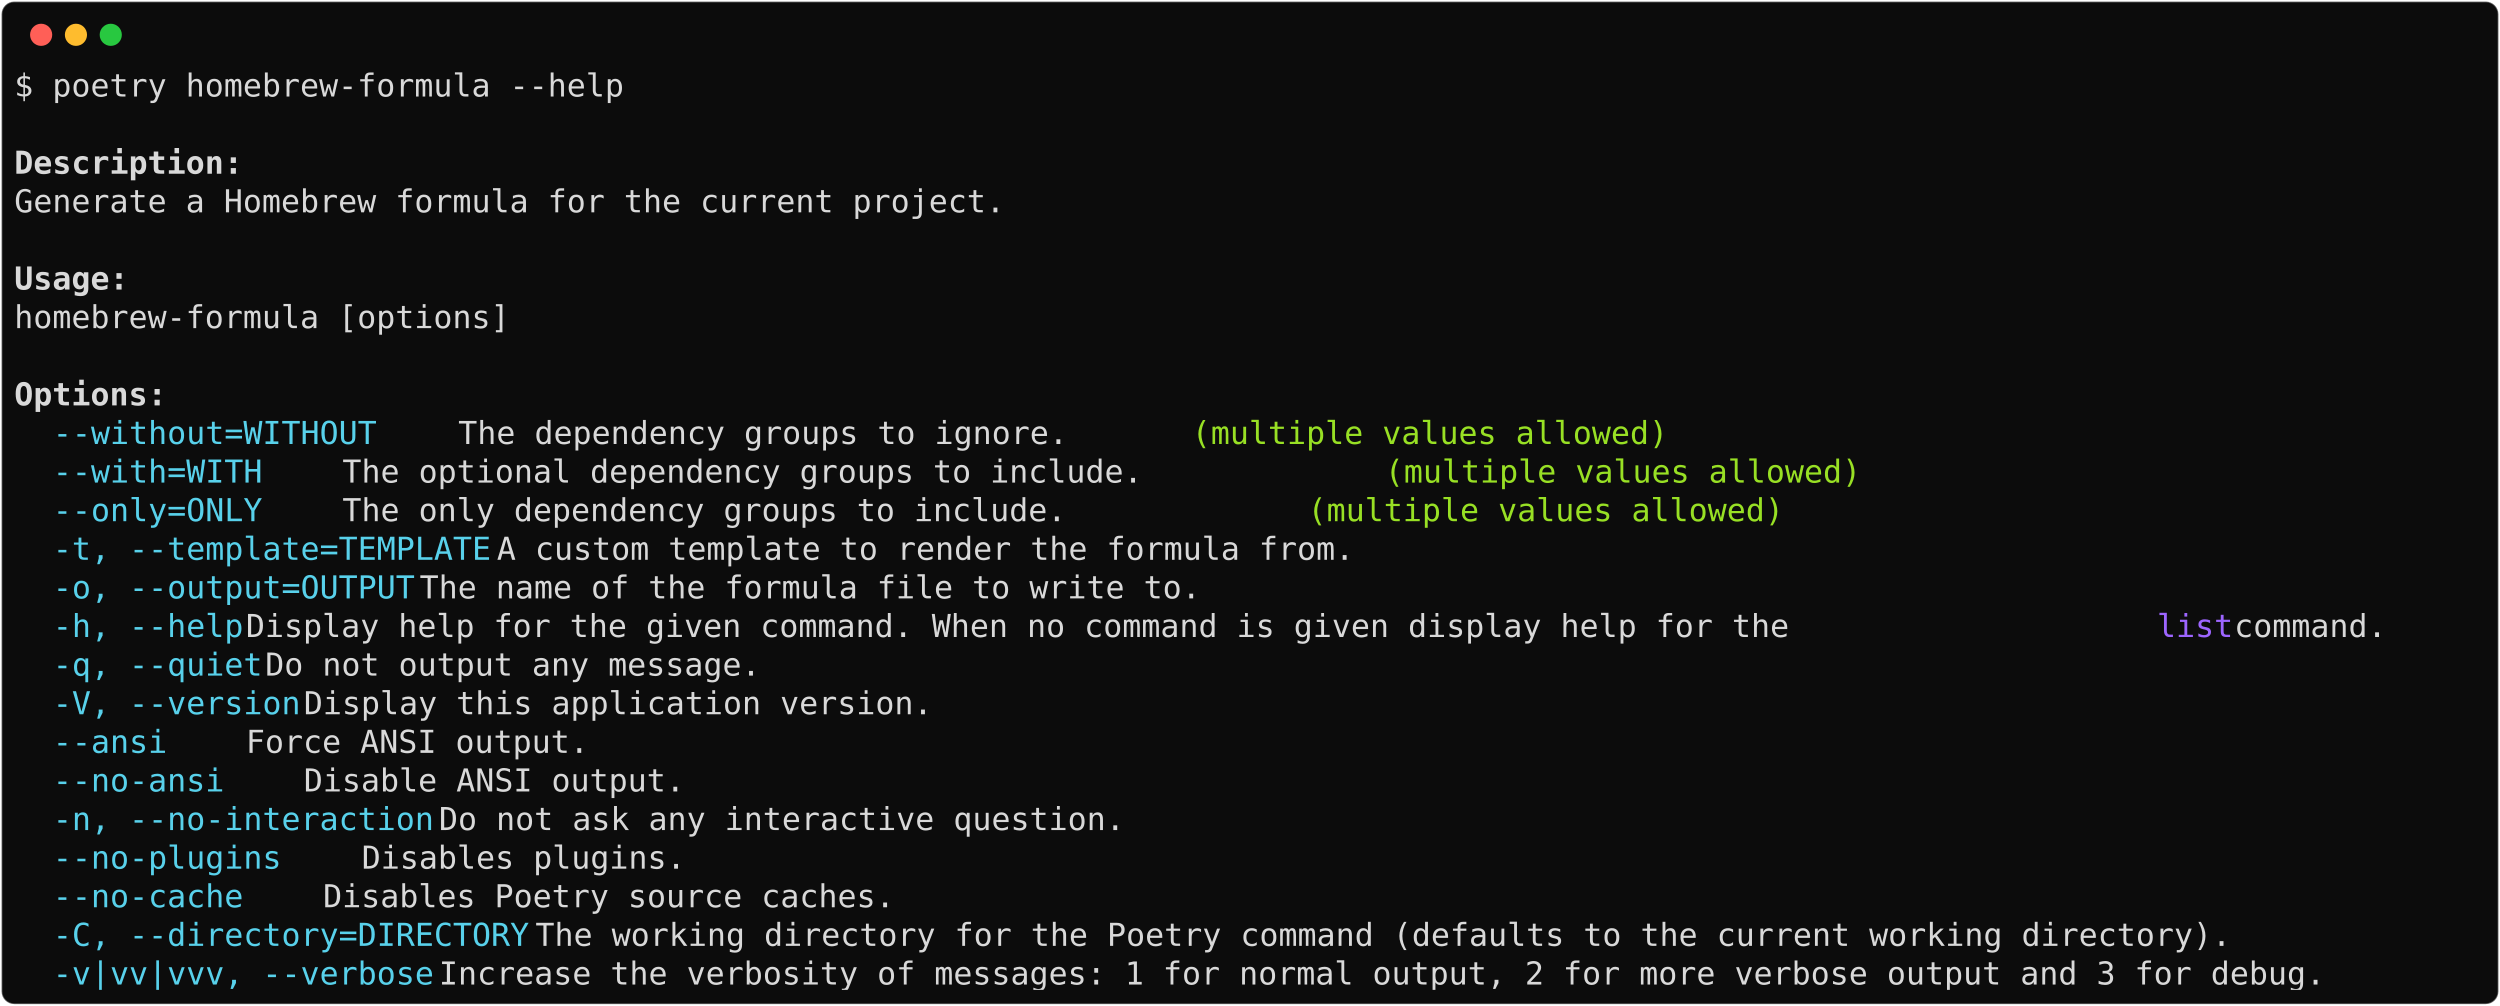
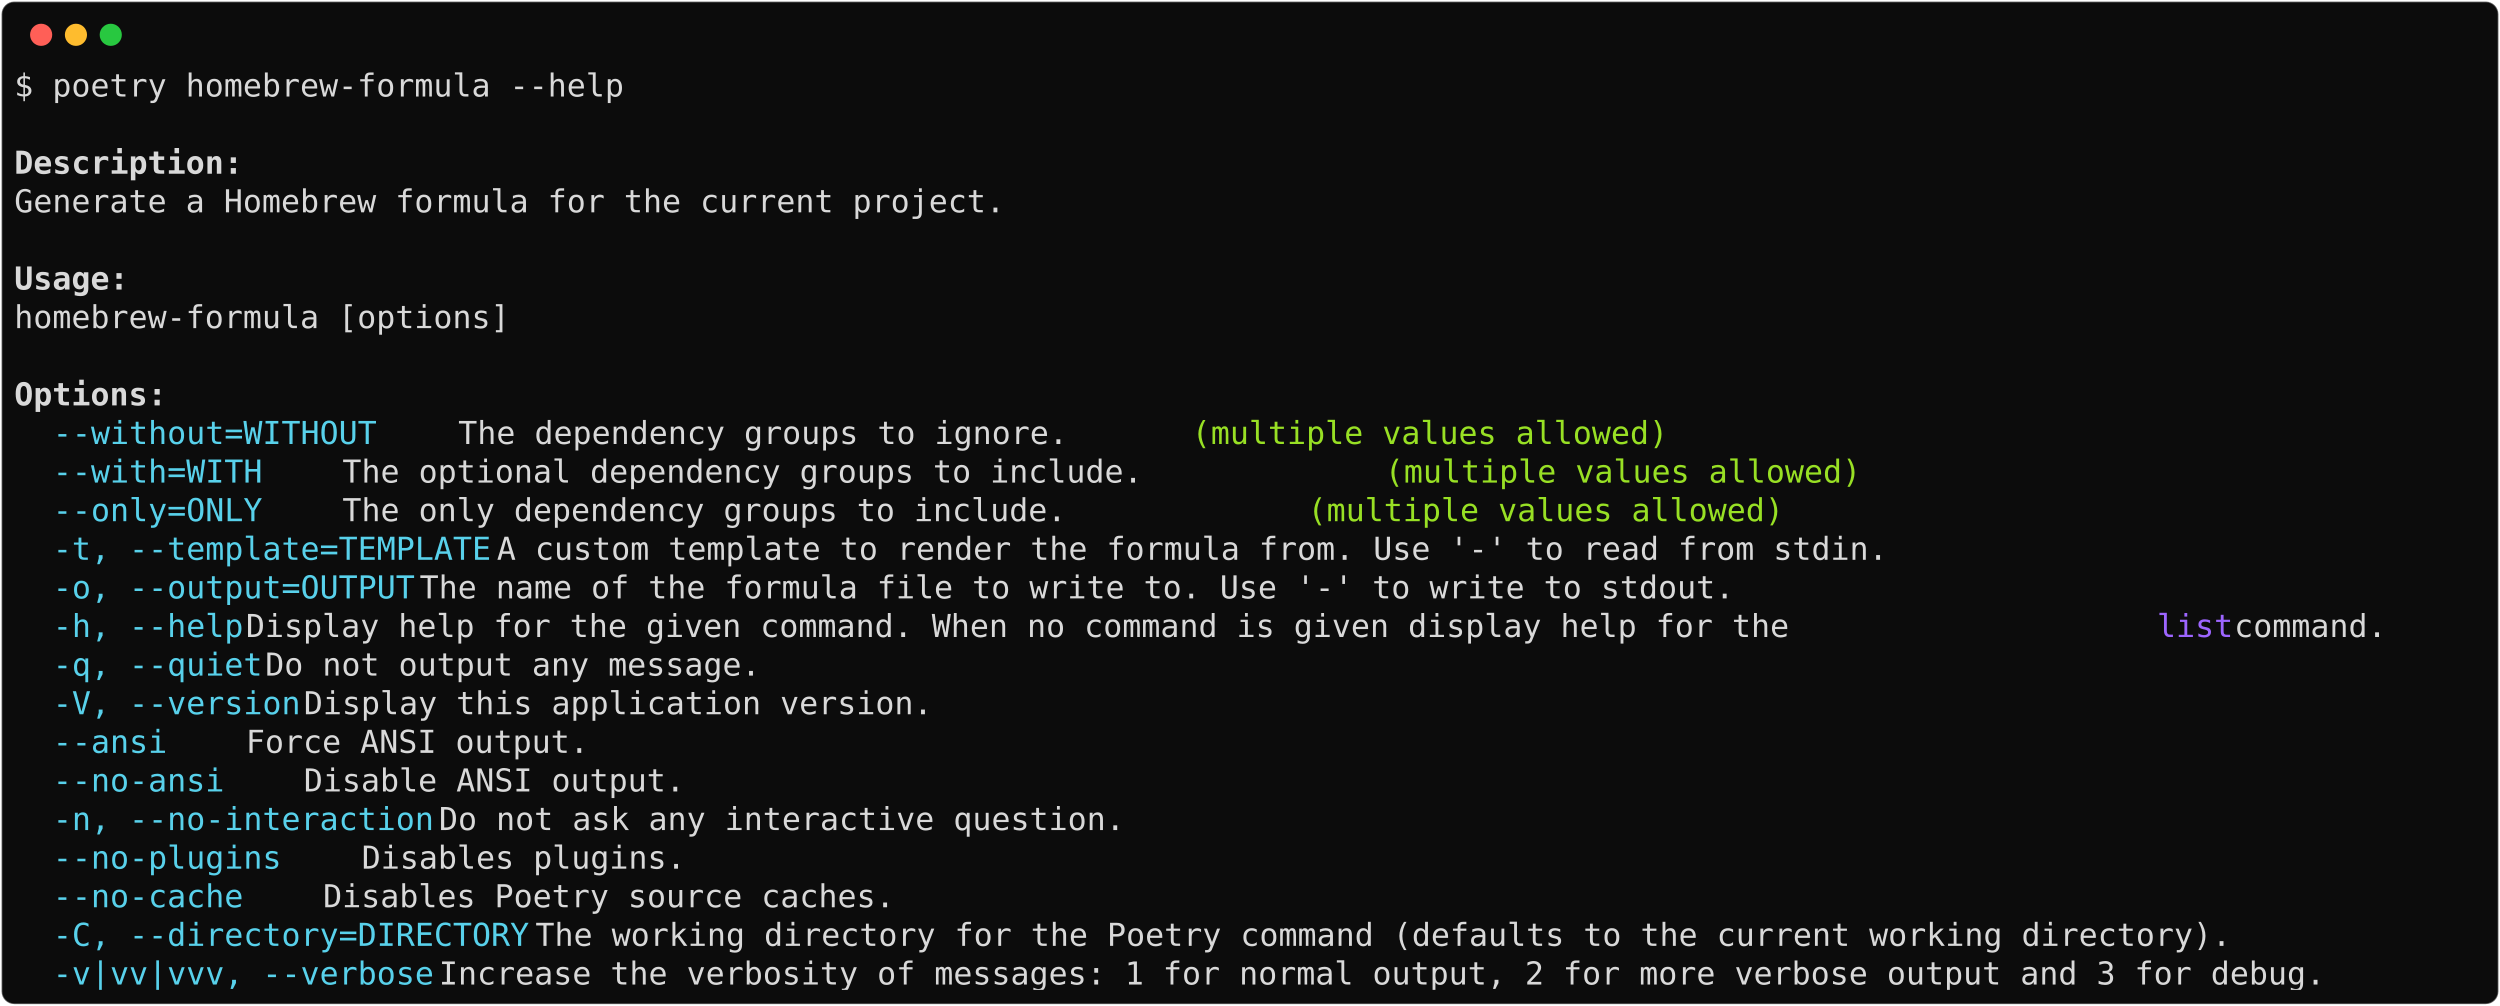
<svg xmlns="http://www.w3.org/2000/svg" class="rich-terminal" viewBox="0 0 1580 635.6">
  <style>

    @font-face {
        font-family: "Fira Code";
        src: local("FiraCode-Regular"),
                url("https://cdnjs.cloudflare.com/ajax/libs/firacode/6.2.0/woff2/FiraCode-Regular.woff2") format("woff2"),
                url("https://cdnjs.cloudflare.com/ajax/libs/firacode/6.2.0/woff/FiraCode-Regular.woff") format("woff");
        font-style: normal;
        font-weight: 400;
    }
    @font-face {
        font-family: "Fira Code";
        src: local("FiraCode-Bold"),
                url("https://cdnjs.cloudflare.com/ajax/libs/firacode/6.2.0/woff2/FiraCode-Bold.woff2") format("woff2"),
                url("https://cdnjs.cloudflare.com/ajax/libs/firacode/6.2.0/woff/FiraCode-Bold.woff") format("woff");
        font-style: bold;
        font-weight: 700;
    }

-     .terminal-1339643492-matrix {
+     .terminal-1314154597-matrix {
        font-family: Fira Code, monospace;
        font-size: 20px;
        line-height: 24.4px;
        font-variant-east-asian: full-width;
    }

-     .terminal-1339643492-title {
+     .terminal-1314154597-title {
        font-size: 18px;
        font-weight: bold;
        font-family: arial;
    }

-     .terminal-1339643492-r1 { fill: #d9d9d9 }
- .terminal-1339643492-r2 { fill: #d9d9d9;font-weight: bold }
- .terminal-1339643492-r3 { fill: #58d1eb }
- .terminal-1339643492-r4 { fill: #98e024 }
- .terminal-1339643492-r5 { fill: #9d65ff }
+     .terminal-1314154597-r1 { fill: #d9d9d9 }
+ .terminal-1314154597-r2 { fill: #d9d9d9;font-weight: bold }
+ .terminal-1314154597-r3 { fill: #58d1eb }
+ .terminal-1314154597-r4 { fill: #98e024 }
+ .terminal-1314154597-r5 { fill: #9d65ff }
    </style>
  <defs>
-     <clipPath id="terminal-1339643492-clip-terminal">
+     <clipPath id="terminal-1314154597-clip-terminal">
      <rect x="0" y="0" width="1560.6" height="584.6" />
    </clipPath>
-     <clipPath id="terminal-1339643492-line-0">
+     <clipPath id="terminal-1314154597-line-0">
      <rect x="0" y="1.5" width="1561.6" height="24.65" />
    </clipPath>
-     <clipPath id="terminal-1339643492-line-1">
+     <clipPath id="terminal-1314154597-line-1">
      <rect x="0" y="25.9" width="1561.6" height="24.65" />
    </clipPath>
-     <clipPath id="terminal-1339643492-line-2">
+     <clipPath id="terminal-1314154597-line-2">
      <rect x="0" y="50.3" width="1561.6" height="24.65" />
    </clipPath>
-     <clipPath id="terminal-1339643492-line-3">
+     <clipPath id="terminal-1314154597-line-3">
      <rect x="0" y="74.7" width="1561.6" height="24.65" />
    </clipPath>
-     <clipPath id="terminal-1339643492-line-4">
+     <clipPath id="terminal-1314154597-line-4">
      <rect x="0" y="99.1" width="1561.6" height="24.65" />
    </clipPath>
-     <clipPath id="terminal-1339643492-line-5">
+     <clipPath id="terminal-1314154597-line-5">
      <rect x="0" y="123.5" width="1561.6" height="24.65" />
    </clipPath>
-     <clipPath id="terminal-1339643492-line-6">
+     <clipPath id="terminal-1314154597-line-6">
      <rect x="0" y="147.9" width="1561.6" height="24.65" />
    </clipPath>
-     <clipPath id="terminal-1339643492-line-7">
+     <clipPath id="terminal-1314154597-line-7">
      <rect x="0" y="172.3" width="1561.6" height="24.65" />
    </clipPath>
-     <clipPath id="terminal-1339643492-line-8">
+     <clipPath id="terminal-1314154597-line-8">
      <rect x="0" y="196.7" width="1561.6" height="24.65" />
    </clipPath>
-     <clipPath id="terminal-1339643492-line-9">
+     <clipPath id="terminal-1314154597-line-9">
      <rect x="0" y="221.1" width="1561.6" height="24.65" />
    </clipPath>
-     <clipPath id="terminal-1339643492-line-10">
+     <clipPath id="terminal-1314154597-line-10">
      <rect x="0" y="245.5" width="1561.6" height="24.65" />
    </clipPath>
-     <clipPath id="terminal-1339643492-line-11">
+     <clipPath id="terminal-1314154597-line-11">
      <rect x="0" y="269.9" width="1561.6" height="24.65" />
    </clipPath>
-     <clipPath id="terminal-1339643492-line-12">
+     <clipPath id="terminal-1314154597-line-12">
      <rect x="0" y="294.3" width="1561.6" height="24.65" />
    </clipPath>
-     <clipPath id="terminal-1339643492-line-13">
+     <clipPath id="terminal-1314154597-line-13">
      <rect x="0" y="318.7" width="1561.6" height="24.65" />
    </clipPath>
-     <clipPath id="terminal-1339643492-line-14">
+     <clipPath id="terminal-1314154597-line-14">
      <rect x="0" y="343.1" width="1561.6" height="24.65" />
    </clipPath>
-     <clipPath id="terminal-1339643492-line-15">
+     <clipPath id="terminal-1314154597-line-15">
      <rect x="0" y="367.5" width="1561.6" height="24.65" />
    </clipPath>
-     <clipPath id="terminal-1339643492-line-16">
+     <clipPath id="terminal-1314154597-line-16">
      <rect x="0" y="391.9" width="1561.6" height="24.65" />
    </clipPath>
-     <clipPath id="terminal-1339643492-line-17">
+     <clipPath id="terminal-1314154597-line-17">
      <rect x="0" y="416.3" width="1561.6" height="24.65" />
    </clipPath>
-     <clipPath id="terminal-1339643492-line-18">
+     <clipPath id="terminal-1314154597-line-18">
      <rect x="0" y="440.7" width="1561.6" height="24.65" />
    </clipPath>
-     <clipPath id="terminal-1339643492-line-19">
+     <clipPath id="terminal-1314154597-line-19">
      <rect x="0" y="465.1" width="1561.6" height="24.65" />
    </clipPath>
-     <clipPath id="terminal-1339643492-line-20">
+     <clipPath id="terminal-1314154597-line-20">
      <rect x="0" y="489.5" width="1561.6" height="24.65" />
    </clipPath>
-     <clipPath id="terminal-1339643492-line-21">
+     <clipPath id="terminal-1314154597-line-21">
      <rect x="0" y="513.9" width="1561.6" height="24.65" />
    </clipPath>
-     <clipPath id="terminal-1339643492-line-22">
+     <clipPath id="terminal-1314154597-line-22">
      <rect x="0" y="538.3" width="1561.6" height="24.65" />
    </clipPath>
  </defs>
  <rect fill="#0c0c0c" stroke="rgba(255,255,255,0.35)" stroke-width="1" x="1" y="1" width="1578" height="633.6" rx="8" />
  <g transform="translate(26,22)">
    <circle cx="0" cy="0" r="7" fill="#ff5f57" />
    <circle cx="22" cy="0" r="7" fill="#febc2e" />
    <circle cx="44" cy="0" r="7" fill="#28c840" />
  </g>
-   <g transform="translate(9, 41)" clip-path="url(#terminal-1339643492-clip-terminal)">
-     <g class="terminal-1339643492-matrix">
-       <text class="terminal-1339643492-r1" x="0" y="20" textLength="390.4" clip-path="url(#terminal-1339643492-line-0)">$ poetry homebrew-formula --help</text>
-       <text class="terminal-1339643492-r1" x="1561.6" y="20" textLength="12.2" clip-path="url(#terminal-1339643492-line-0)">
- </text>
-       <text class="terminal-1339643492-r1" x="1561.6" y="44.4" textLength="12.2" clip-path="url(#terminal-1339643492-line-1)">
- </text>
-       <text class="terminal-1339643492-r2" x="0" y="68.8" textLength="146.4" clip-path="url(#terminal-1339643492-line-2)">Description:</text>
-       <text class="terminal-1339643492-r1" x="1561.6" y="68.8" textLength="12.2" clip-path="url(#terminal-1339643492-line-2)">
- </text>
-       <text class="terminal-1339643492-r1" x="0" y="93.2" textLength="658.8" clip-path="url(#terminal-1339643492-line-3)">  Generate a Homebrew formula for the current project.</text>
-       <text class="terminal-1339643492-r1" x="1561.6" y="93.2" textLength="12.2" clip-path="url(#terminal-1339643492-line-3)">
- </text>
-       <text class="terminal-1339643492-r1" x="1561.6" y="117.6" textLength="12.2" clip-path="url(#terminal-1339643492-line-4)">
- </text>
-       <text class="terminal-1339643492-r2" x="0" y="142" textLength="73.2" clip-path="url(#terminal-1339643492-line-5)">Usage:</text>
-       <text class="terminal-1339643492-r1" x="1561.6" y="142" textLength="12.2" clip-path="url(#terminal-1339643492-line-5)">
- </text>
-       <text class="terminal-1339643492-r1" x="0" y="166.4" textLength="341.6" clip-path="url(#terminal-1339643492-line-6)">  homebrew-formula [options]</text>
-       <text class="terminal-1339643492-r1" x="1561.6" y="166.4" textLength="12.2" clip-path="url(#terminal-1339643492-line-6)">
- </text>
-       <text class="terminal-1339643492-r1" x="1561.6" y="190.8" textLength="12.2" clip-path="url(#terminal-1339643492-line-7)">
- </text>
-       <text class="terminal-1339643492-r2" x="0" y="215.2" textLength="97.6" clip-path="url(#terminal-1339643492-line-8)">Options:</text>
-       <text class="terminal-1339643492-r1" x="1561.6" y="215.2" textLength="12.2" clip-path="url(#terminal-1339643492-line-8)">
- </text>
-       <text class="terminal-1339643492-r3" x="24.4" y="239.6" textLength="256.2" clip-path="url(#terminal-1339643492-line-9)">    --without=WITHOUT</text>
-       <text class="terminal-1339643492-r1" x="280.6" y="239.6" textLength="463.6" clip-path="url(#terminal-1339643492-line-9)">      The dependency groups to ignore.</text>
-       <text class="terminal-1339643492-r4" x="744.2" y="239.6" textLength="317.2" clip-path="url(#terminal-1339643492-line-9)"> (multiple values allowed)</text>
-       <text class="terminal-1339643492-r1" x="1561.6" y="239.6" textLength="12.2" clip-path="url(#terminal-1339643492-line-9)">
- </text>
-       <text class="terminal-1339643492-r3" x="24.4" y="264" textLength="183" clip-path="url(#terminal-1339643492-line-10)">    --with=WITH</text>
-       <text class="terminal-1339643492-r1" x="207.4" y="264" textLength="658.8" clip-path="url(#terminal-1339643492-line-10)">            The optional dependency groups to include.</text>
-       <text class="terminal-1339643492-r4" x="866.2" y="264" textLength="317.2" clip-path="url(#terminal-1339643492-line-10)"> (multiple values allowed)</text>
-       <text class="terminal-1339643492-r1" x="1561.6" y="264" textLength="12.2" clip-path="url(#terminal-1339643492-line-10)">
- </text>
-       <text class="terminal-1339643492-r3" x="24.4" y="288.4" textLength="183" clip-path="url(#terminal-1339643492-line-11)">    --only=ONLY</text>
-       <text class="terminal-1339643492-r1" x="207.4" y="288.4" textLength="610" clip-path="url(#terminal-1339643492-line-11)">            The only dependency groups to include.</text>
-       <text class="terminal-1339643492-r4" x="817.4" y="288.4" textLength="317.2" clip-path="url(#terminal-1339643492-line-11)"> (multiple values allowed)</text>
-       <text class="terminal-1339643492-r1" x="1561.6" y="288.4" textLength="12.2" clip-path="url(#terminal-1339643492-line-11)">
- </text>
-       <text class="terminal-1339643492-r3" x="24.4" y="312.8" textLength="280.6" clip-path="url(#terminal-1339643492-line-12)">-t, --template=TEMPLATE</text>
-       <text class="terminal-1339643492-r1" x="305" y="312.8" textLength="597.8" clip-path="url(#terminal-1339643492-line-12)">    A custom template to render the formula from.</text>
-       <text class="terminal-1339643492-r1" x="1561.6" y="312.8" textLength="12.2" clip-path="url(#terminal-1339643492-line-12)">
- </text>
-       <text class="terminal-1339643492-r3" x="24.4" y="337.2" textLength="231.8" clip-path="url(#terminal-1339643492-line-13)">-o, --output=OUTPUT</text>
-       <text class="terminal-1339643492-r1" x="256.2" y="337.2" textLength="597.8" clip-path="url(#terminal-1339643492-line-13)">        The name of the formula file to write to.</text>
-       <text class="terminal-1339643492-r1" x="1561.6" y="337.2" textLength="12.2" clip-path="url(#terminal-1339643492-line-13)">
- </text>
-       <text class="terminal-1339643492-r3" x="24.4" y="361.6" textLength="122" clip-path="url(#terminal-1339643492-line-14)">-h, --help</text>
-       <text class="terminal-1339643492-r1" x="146.4" y="361.6" textLength="1207.8" clip-path="url(#terminal-1339643492-line-14)">                 Display help for the given command. When no command is given display help for the </text>
-       <text class="terminal-1339643492-r5" x="1354.2" y="361.6" textLength="48.8" clip-path="url(#terminal-1339643492-line-14)">list</text>
-       <text class="terminal-1339643492-r1" x="1403" y="361.6" textLength="109.8" clip-path="url(#terminal-1339643492-line-14)"> command.</text>
-       <text class="terminal-1339643492-r1" x="1561.6" y="361.6" textLength="12.2" clip-path="url(#terminal-1339643492-line-14)">
- </text>
-       <text class="terminal-1339643492-r3" x="24.4" y="386" textLength="134.2" clip-path="url(#terminal-1339643492-line-15)">-q, --quiet</text>
-       <text class="terminal-1339643492-r1" x="158.6" y="386" textLength="512.4" clip-path="url(#terminal-1339643492-line-15)">                Do not output any message.</text>
-       <text class="terminal-1339643492-r1" x="1561.6" y="386" textLength="12.2" clip-path="url(#terminal-1339643492-line-15)">
- </text>
-       <text class="terminal-1339643492-r3" x="24.4" y="410.4" textLength="158.6" clip-path="url(#terminal-1339643492-line-16)">-V, --version</text>
-       <text class="terminal-1339643492-r1" x="183" y="410.4" textLength="573.4" clip-path="url(#terminal-1339643492-line-16)">              Display this application version.</text>
-       <text class="terminal-1339643492-r1" x="1561.6" y="410.4" textLength="12.2" clip-path="url(#terminal-1339643492-line-16)">
- </text>
-       <text class="terminal-1339643492-r3" x="24.4" y="434.8" textLength="122" clip-path="url(#terminal-1339643492-line-17)">    --ansi</text>
-       <text class="terminal-1339643492-r1" x="146.4" y="434.8" textLength="427" clip-path="url(#terminal-1339643492-line-17)">                 Force ANSI output.</text>
-       <text class="terminal-1339643492-r1" x="1561.6" y="434.8" textLength="12.2" clip-path="url(#terminal-1339643492-line-17)">
- </text>
-       <text class="terminal-1339643492-r3" x="24.4" y="459.2" textLength="158.6" clip-path="url(#terminal-1339643492-line-18)">    --no-ansi</text>
-       <text class="terminal-1339643492-r1" x="183" y="459.2" textLength="414.8" clip-path="url(#terminal-1339643492-line-18)">              Disable ANSI output.</text>
-       <text class="terminal-1339643492-r1" x="1561.6" y="459.2" textLength="12.2" clip-path="url(#terminal-1339643492-line-18)">
- </text>
-       <text class="terminal-1339643492-r3" x="24.4" y="483.6" textLength="244" clip-path="url(#terminal-1339643492-line-19)">-n, --no-interaction</text>
-       <text class="terminal-1339643492-r1" x="268.4" y="483.6" textLength="524.6" clip-path="url(#terminal-1339643492-line-19)">       Do not ask any interactive question.</text>
-       <text class="terminal-1339643492-r1" x="1561.6" y="483.6" textLength="12.2" clip-path="url(#terminal-1339643492-line-19)">
- </text>
-       <text class="terminal-1339643492-r3" x="24.4" y="508" textLength="195.2" clip-path="url(#terminal-1339643492-line-20)">    --no-plugins</text>
-       <text class="terminal-1339643492-r1" x="219.6" y="508" textLength="341.6" clip-path="url(#terminal-1339643492-line-20)">           Disables plugins.</text>
-       <text class="terminal-1339643492-r1" x="1561.6" y="508" textLength="12.2" clip-path="url(#terminal-1339643492-line-20)">
- </text>
-       <text class="terminal-1339643492-r3" x="24.4" y="532.4" textLength="170.8" clip-path="url(#terminal-1339643492-line-21)">    --no-cache</text>
-       <text class="terminal-1339643492-r1" x="195.2" y="532.4" textLength="524.6" clip-path="url(#terminal-1339643492-line-21)">             Disables Poetry source caches.</text>
-       <text class="terminal-1339643492-r1" x="1561.6" y="532.4" textLength="12.2" clip-path="url(#terminal-1339643492-line-21)">
- </text>
-       <text class="terminal-1339643492-r3" x="24.4" y="556.8" textLength="305" clip-path="url(#terminal-1339643492-line-22)">-C, --directory=DIRECTORY</text>
-       <text class="terminal-1339643492-r1" x="329.4" y="556.8" textLength="1110.2" clip-path="url(#terminal-1339643492-line-22)">  The working directory for the Poetry command (defaults to the current working directory).</text>
-       <text class="terminal-1339643492-r1" x="1561.6" y="556.8" textLength="12.2" clip-path="url(#terminal-1339643492-line-22)">
- </text>
-       <text class="terminal-1339643492-r3" x="24.4" y="581.2" textLength="244" clip-path="url(#terminal-1339643492-line-23)">-v|vv|vvv, --verbose</text>
-       <text class="terminal-1339643492-r1" x="268.4" y="581.2" textLength="1293.2" clip-path="url(#terminal-1339643492-line-23)">       Increase the verbosity of messages: 1 for normal output, 2 for more verbose output and 3 for debug.</text>
-       <text class="terminal-1339643492-r1" x="1561.6" y="581.2" textLength="12.2" clip-path="url(#terminal-1339643492-line-23)">
+   <g transform="translate(9, 41)" clip-path="url(#terminal-1314154597-clip-terminal)">
+     <g class="terminal-1314154597-matrix">
+       <text class="terminal-1314154597-r1" x="0" y="20" textLength="390.4" clip-path="url(#terminal-1314154597-line-0)">$ poetry homebrew-formula --help</text>
+       <text class="terminal-1314154597-r1" x="1561.6" y="20" textLength="12.2" clip-path="url(#terminal-1314154597-line-0)">
+ </text>
+       <text class="terminal-1314154597-r1" x="1561.6" y="44.4" textLength="12.2" clip-path="url(#terminal-1314154597-line-1)">
+ </text>
+       <text class="terminal-1314154597-r2" x="0" y="68.8" textLength="146.4" clip-path="url(#terminal-1314154597-line-2)">Description:</text>
+       <text class="terminal-1314154597-r1" x="1561.6" y="68.8" textLength="12.2" clip-path="url(#terminal-1314154597-line-2)">
+ </text>
+       <text class="terminal-1314154597-r1" x="0" y="93.2" textLength="658.8" clip-path="url(#terminal-1314154597-line-3)">  Generate a Homebrew formula for the current project.</text>
+       <text class="terminal-1314154597-r1" x="1561.6" y="93.2" textLength="12.2" clip-path="url(#terminal-1314154597-line-3)">
+ </text>
+       <text class="terminal-1314154597-r1" x="1561.6" y="117.6" textLength="12.2" clip-path="url(#terminal-1314154597-line-4)">
+ </text>
+       <text class="terminal-1314154597-r2" x="0" y="142" textLength="73.2" clip-path="url(#terminal-1314154597-line-5)">Usage:</text>
+       <text class="terminal-1314154597-r1" x="1561.6" y="142" textLength="12.2" clip-path="url(#terminal-1314154597-line-5)">
+ </text>
+       <text class="terminal-1314154597-r1" x="0" y="166.4" textLength="341.6" clip-path="url(#terminal-1314154597-line-6)">  homebrew-formula [options]</text>
+       <text class="terminal-1314154597-r1" x="1561.6" y="166.4" textLength="12.2" clip-path="url(#terminal-1314154597-line-6)">
+ </text>
+       <text class="terminal-1314154597-r1" x="1561.6" y="190.8" textLength="12.2" clip-path="url(#terminal-1314154597-line-7)">
+ </text>
+       <text class="terminal-1314154597-r2" x="0" y="215.2" textLength="97.6" clip-path="url(#terminal-1314154597-line-8)">Options:</text>
+       <text class="terminal-1314154597-r1" x="1561.6" y="215.2" textLength="12.2" clip-path="url(#terminal-1314154597-line-8)">
+ </text>
+       <text class="terminal-1314154597-r3" x="24.4" y="239.6" textLength="256.2" clip-path="url(#terminal-1314154597-line-9)">    --without=WITHOUT</text>
+       <text class="terminal-1314154597-r1" x="280.6" y="239.6" textLength="463.6" clip-path="url(#terminal-1314154597-line-9)">      The dependency groups to ignore.</text>
+       <text class="terminal-1314154597-r4" x="744.2" y="239.6" textLength="317.2" clip-path="url(#terminal-1314154597-line-9)"> (multiple values allowed)</text>
+       <text class="terminal-1314154597-r1" x="1561.6" y="239.6" textLength="12.2" clip-path="url(#terminal-1314154597-line-9)">
+ </text>
+       <text class="terminal-1314154597-r3" x="24.4" y="264" textLength="183" clip-path="url(#terminal-1314154597-line-10)">    --with=WITH</text>
+       <text class="terminal-1314154597-r1" x="207.4" y="264" textLength="658.8" clip-path="url(#terminal-1314154597-line-10)">            The optional dependency groups to include.</text>
+       <text class="terminal-1314154597-r4" x="866.2" y="264" textLength="317.2" clip-path="url(#terminal-1314154597-line-10)"> (multiple values allowed)</text>
+       <text class="terminal-1314154597-r1" x="1561.6" y="264" textLength="12.2" clip-path="url(#terminal-1314154597-line-10)">
+ </text>
+       <text class="terminal-1314154597-r3" x="24.4" y="288.4" textLength="183" clip-path="url(#terminal-1314154597-line-11)">    --only=ONLY</text>
+       <text class="terminal-1314154597-r1" x="207.4" y="288.4" textLength="610" clip-path="url(#terminal-1314154597-line-11)">            The only dependency groups to include.</text>
+       <text class="terminal-1314154597-r4" x="817.4" y="288.4" textLength="317.2" clip-path="url(#terminal-1314154597-line-11)"> (multiple values allowed)</text>
+       <text class="terminal-1314154597-r1" x="1561.6" y="288.4" textLength="12.2" clip-path="url(#terminal-1314154597-line-11)">
+ </text>
+       <text class="terminal-1314154597-r3" x="24.4" y="312.8" textLength="280.6" clip-path="url(#terminal-1314154597-line-12)">-t, --template=TEMPLATE</text>
+       <text class="terminal-1314154597-r1" x="305" y="312.8" textLength="939.4" clip-path="url(#terminal-1314154597-line-12)">    A custom template to render the formula from. Use '-' to read from stdin.</text>
+       <text class="terminal-1314154597-r1" x="1561.6" y="312.8" textLength="12.2" clip-path="url(#terminal-1314154597-line-12)">
+ </text>
+       <text class="terminal-1314154597-r3" x="24.4" y="337.2" textLength="231.8" clip-path="url(#terminal-1314154597-line-13)">-o, --output=OUTPUT</text>
+       <text class="terminal-1314154597-r1" x="256.2" y="337.2" textLength="939.4" clip-path="url(#terminal-1314154597-line-13)">        The name of the formula file to write to. Use '-' to write to stdout.</text>
+       <text class="terminal-1314154597-r1" x="1561.6" y="337.2" textLength="12.2" clip-path="url(#terminal-1314154597-line-13)">
+ </text>
+       <text class="terminal-1314154597-r3" x="24.4" y="361.6" textLength="122" clip-path="url(#terminal-1314154597-line-14)">-h, --help</text>
+       <text class="terminal-1314154597-r1" x="146.4" y="361.6" textLength="1207.8" clip-path="url(#terminal-1314154597-line-14)">                 Display help for the given command. When no command is given display help for the </text>
+       <text class="terminal-1314154597-r5" x="1354.2" y="361.6" textLength="48.8" clip-path="url(#terminal-1314154597-line-14)">list</text>
+       <text class="terminal-1314154597-r1" x="1403" y="361.6" textLength="109.8" clip-path="url(#terminal-1314154597-line-14)"> command.</text>
+       <text class="terminal-1314154597-r1" x="1561.6" y="361.6" textLength="12.2" clip-path="url(#terminal-1314154597-line-14)">
+ </text>
+       <text class="terminal-1314154597-r3" x="24.4" y="386" textLength="134.2" clip-path="url(#terminal-1314154597-line-15)">-q, --quiet</text>
+       <text class="terminal-1314154597-r1" x="158.6" y="386" textLength="512.4" clip-path="url(#terminal-1314154597-line-15)">                Do not output any message.</text>
+       <text class="terminal-1314154597-r1" x="1561.6" y="386" textLength="12.2" clip-path="url(#terminal-1314154597-line-15)">
+ </text>
+       <text class="terminal-1314154597-r3" x="24.4" y="410.4" textLength="158.6" clip-path="url(#terminal-1314154597-line-16)">-V, --version</text>
+       <text class="terminal-1314154597-r1" x="183" y="410.4" textLength="573.4" clip-path="url(#terminal-1314154597-line-16)">              Display this application version.</text>
+       <text class="terminal-1314154597-r1" x="1561.6" y="410.4" textLength="12.2" clip-path="url(#terminal-1314154597-line-16)">
+ </text>
+       <text class="terminal-1314154597-r3" x="24.4" y="434.8" textLength="122" clip-path="url(#terminal-1314154597-line-17)">    --ansi</text>
+       <text class="terminal-1314154597-r1" x="146.4" y="434.8" textLength="427" clip-path="url(#terminal-1314154597-line-17)">                 Force ANSI output.</text>
+       <text class="terminal-1314154597-r1" x="1561.6" y="434.8" textLength="12.2" clip-path="url(#terminal-1314154597-line-17)">
+ </text>
+       <text class="terminal-1314154597-r3" x="24.4" y="459.2" textLength="158.6" clip-path="url(#terminal-1314154597-line-18)">    --no-ansi</text>
+       <text class="terminal-1314154597-r1" x="183" y="459.2" textLength="414.8" clip-path="url(#terminal-1314154597-line-18)">              Disable ANSI output.</text>
+       <text class="terminal-1314154597-r1" x="1561.6" y="459.2" textLength="12.2" clip-path="url(#terminal-1314154597-line-18)">
+ </text>
+       <text class="terminal-1314154597-r3" x="24.4" y="483.6" textLength="244" clip-path="url(#terminal-1314154597-line-19)">-n, --no-interaction</text>
+       <text class="terminal-1314154597-r1" x="268.4" y="483.6" textLength="524.6" clip-path="url(#terminal-1314154597-line-19)">       Do not ask any interactive question.</text>
+       <text class="terminal-1314154597-r1" x="1561.6" y="483.6" textLength="12.2" clip-path="url(#terminal-1314154597-line-19)">
+ </text>
+       <text class="terminal-1314154597-r3" x="24.4" y="508" textLength="195.2" clip-path="url(#terminal-1314154597-line-20)">    --no-plugins</text>
+       <text class="terminal-1314154597-r1" x="219.6" y="508" textLength="341.6" clip-path="url(#terminal-1314154597-line-20)">           Disables plugins.</text>
+       <text class="terminal-1314154597-r1" x="1561.6" y="508" textLength="12.2" clip-path="url(#terminal-1314154597-line-20)">
+ </text>
+       <text class="terminal-1314154597-r3" x="24.4" y="532.4" textLength="170.8" clip-path="url(#terminal-1314154597-line-21)">    --no-cache</text>
+       <text class="terminal-1314154597-r1" x="195.2" y="532.4" textLength="524.6" clip-path="url(#terminal-1314154597-line-21)">             Disables Poetry source caches.</text>
+       <text class="terminal-1314154597-r1" x="1561.6" y="532.4" textLength="12.2" clip-path="url(#terminal-1314154597-line-21)">
+ </text>
+       <text class="terminal-1314154597-r3" x="24.4" y="556.8" textLength="305" clip-path="url(#terminal-1314154597-line-22)">-C, --directory=DIRECTORY</text>
+       <text class="terminal-1314154597-r1" x="329.4" y="556.8" textLength="1110.2" clip-path="url(#terminal-1314154597-line-22)">  The working directory for the Poetry command (defaults to the current working directory).</text>
+       <text class="terminal-1314154597-r1" x="1561.6" y="556.8" textLength="12.2" clip-path="url(#terminal-1314154597-line-22)">
+ </text>
+       <text class="terminal-1314154597-r3" x="24.4" y="581.2" textLength="244" clip-path="url(#terminal-1314154597-line-23)">-v|vv|vvv, --verbose</text>
+       <text class="terminal-1314154597-r1" x="268.4" y="581.2" textLength="1293.2" clip-path="url(#terminal-1314154597-line-23)">       Increase the verbosity of messages: 1 for normal output, 2 for more verbose output and 3 for debug.</text>
+       <text class="terminal-1314154597-r1" x="1561.6" y="581.2" textLength="12.2" clip-path="url(#terminal-1314154597-line-23)">
</text>
    </g>
  </g>
</svg>
